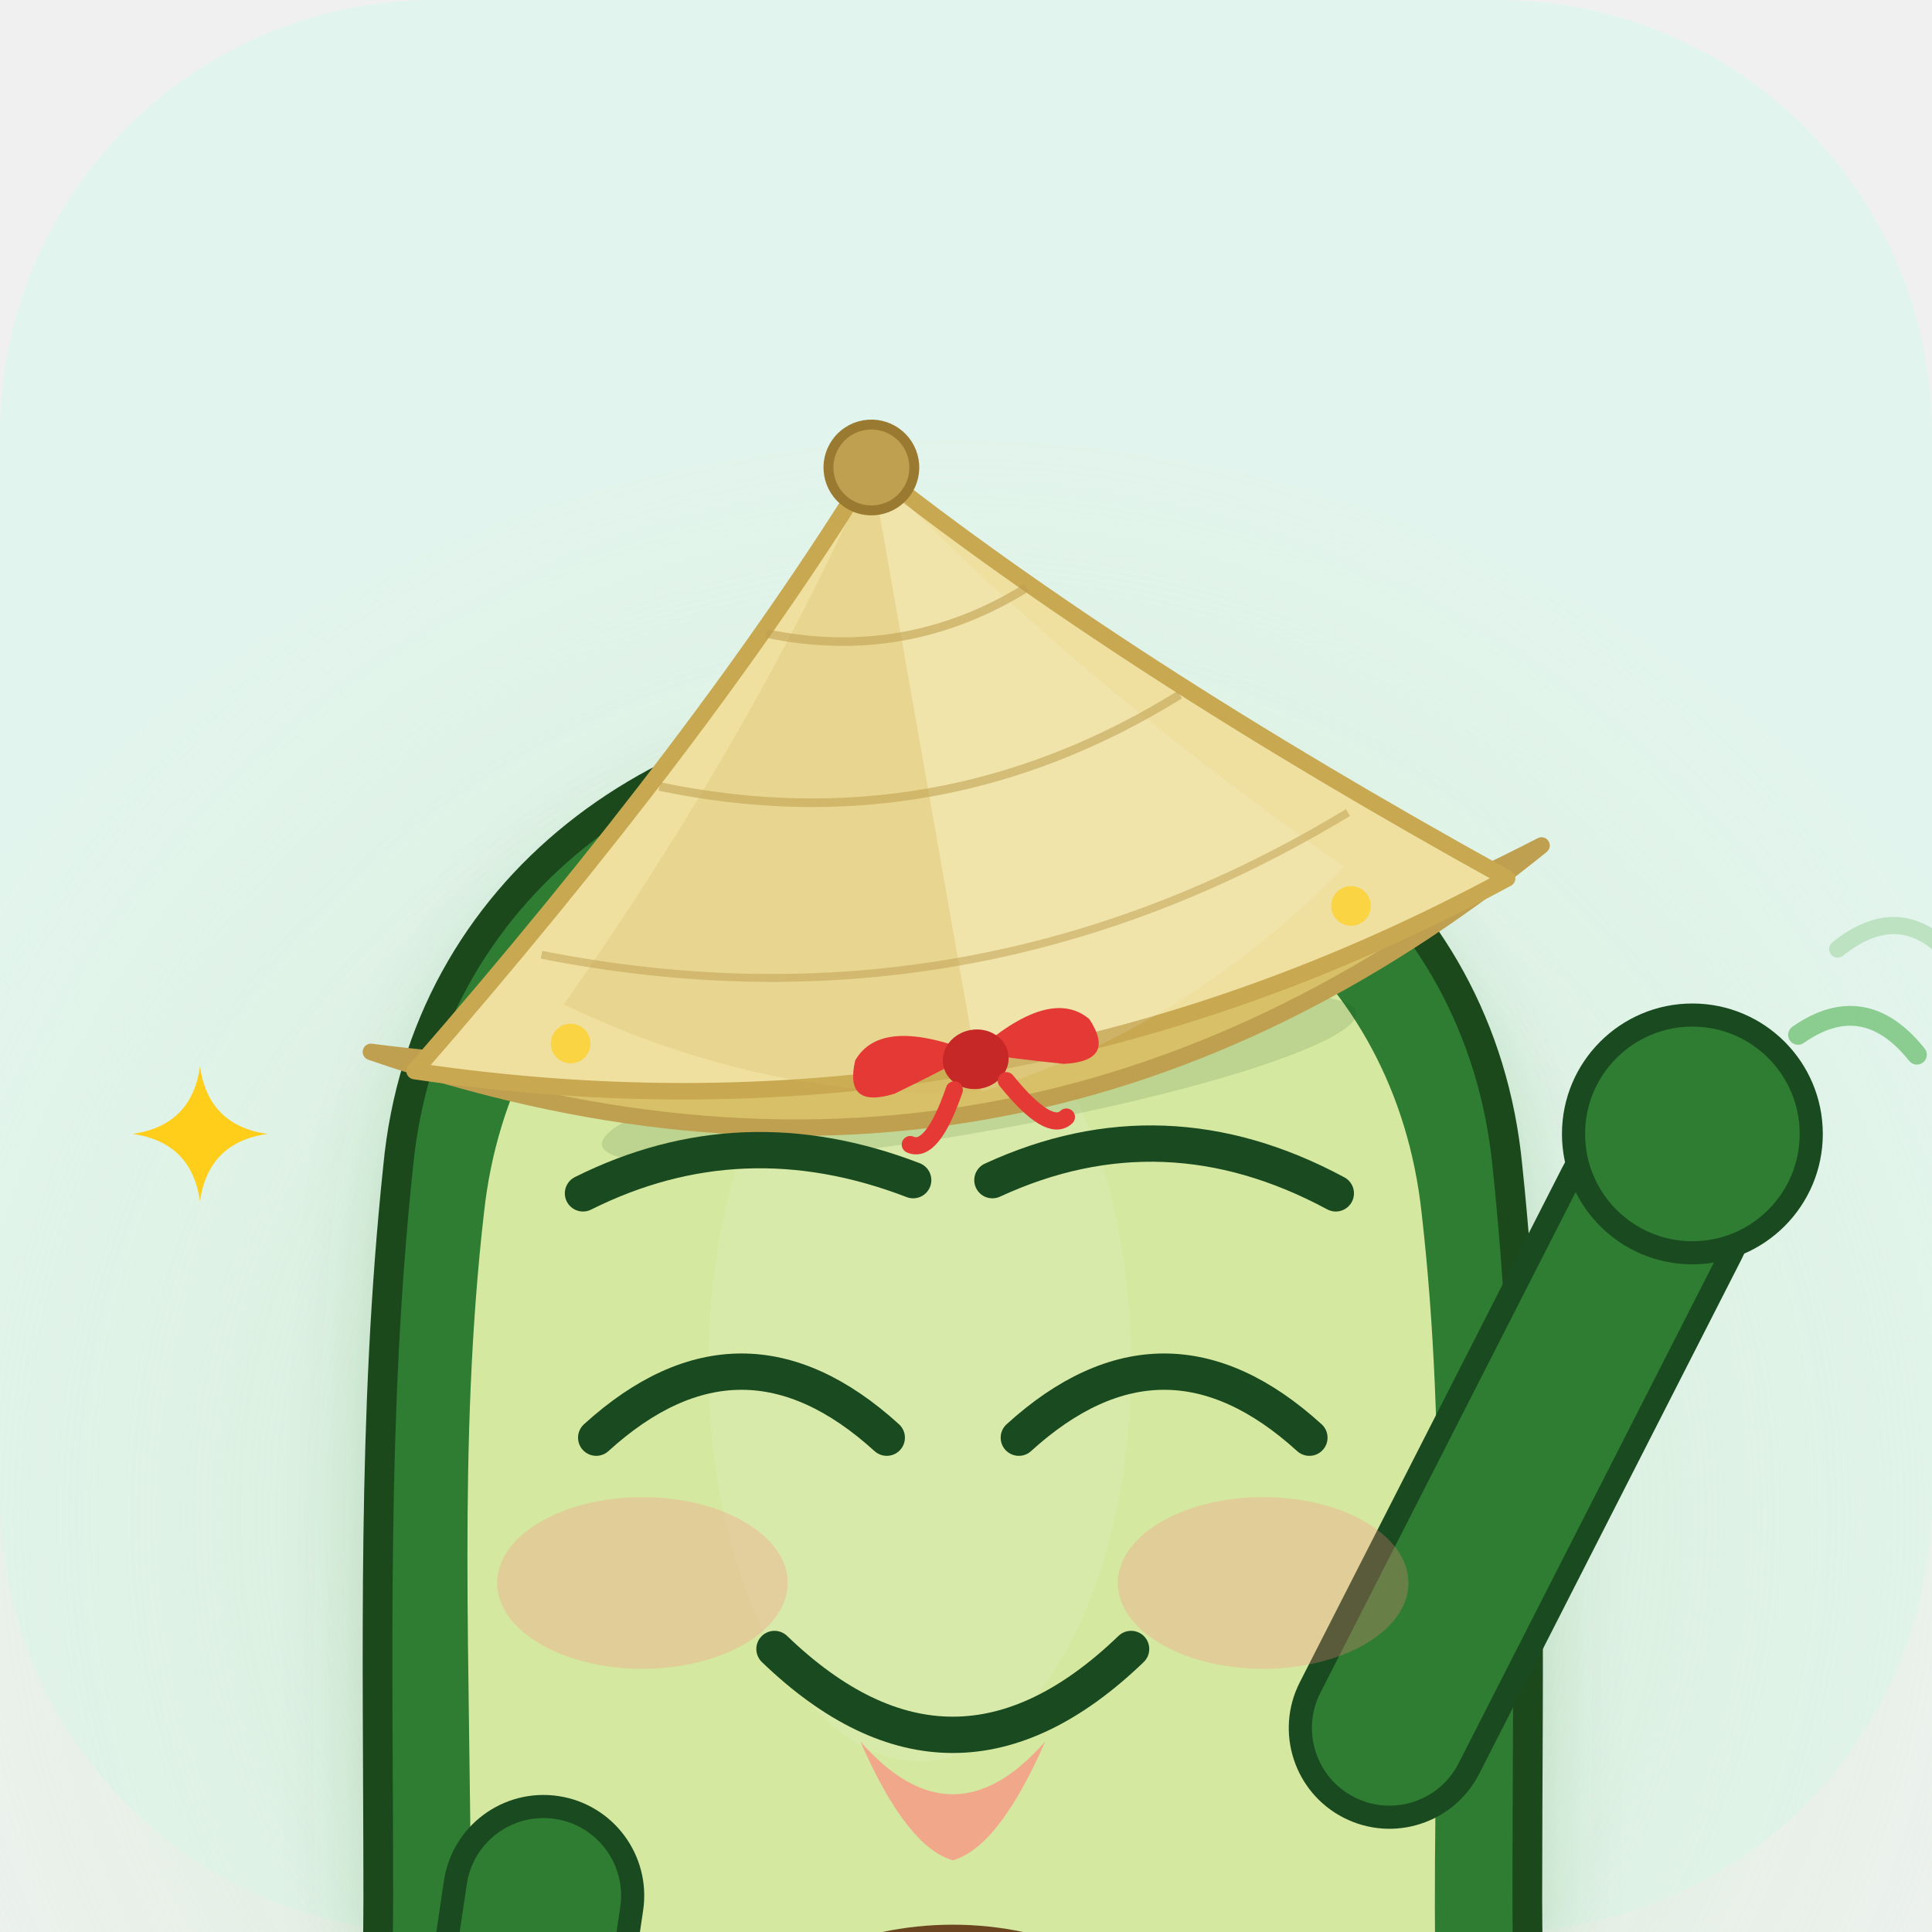
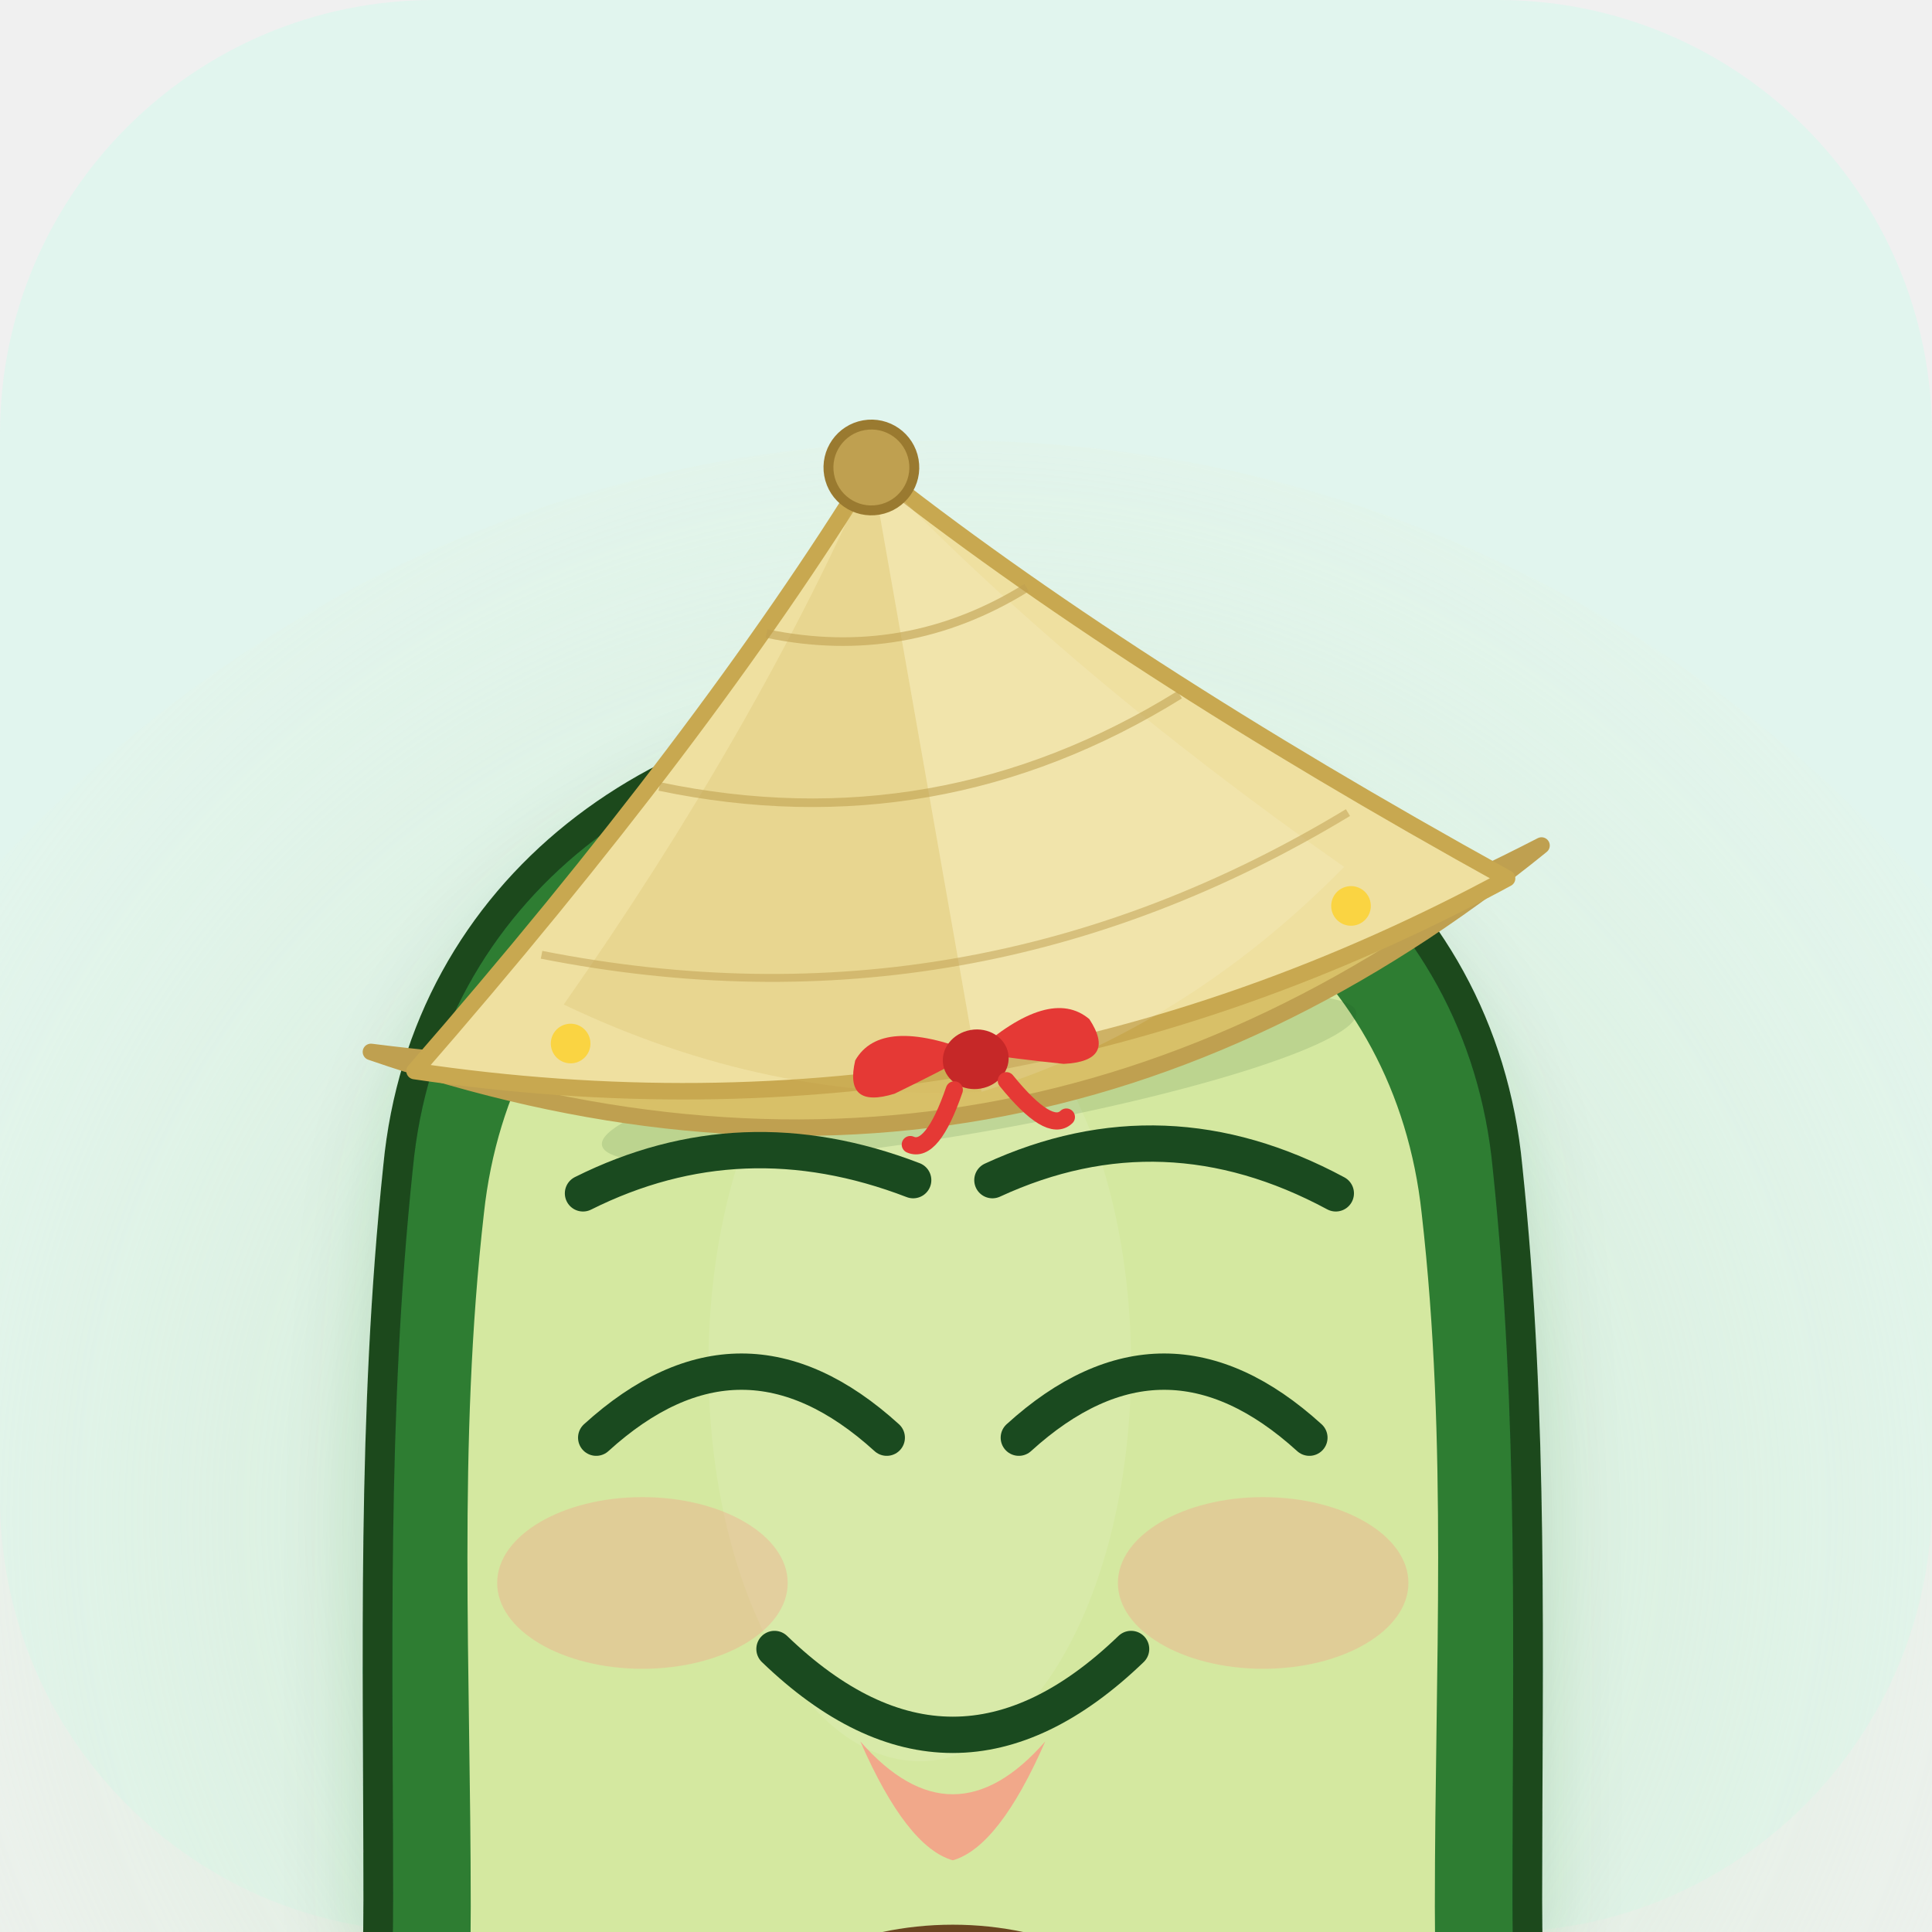
<svg xmlns="http://www.w3.org/2000/svg" width="1024" height="1024" viewBox="0 0 1024 1024">
  <defs>
    <radialGradient id="auraBg" cx="50%" cy="42%" r="50%">
      <stop offset="0%" stop-color="#C8E6C9" />
      <stop offset="100%" stop-color="#E8F5E9" stop-opacity="0.2" />
    </radialGradient>
    <filter id="sfx" x="-30%" y="-30%" width="160%" height="160%">
      <feDropShadow dx="0" dy="6" stdDeviation="6" flood-color="#1B5E20" flood-opacity="0.16" />
    </filter>
  </defs>
  <rect width="1024" height="1024" rx="230" fill="#E1F5EE" />
  <g transform="translate(-230,76) scale(3.5)">
    <ellipse cx="210" cy="470" rx="116" ry="17" fill="rgba(0,0,0,0.08)" />
    <circle cx="210" cy="240" r="195" fill="url(#auraBg)" />
    <ellipse cx="183" cy="452" rx="28" ry="16" fill="#2E7D32" stroke="#1A4A1F" stroke-width="3.5" />
    <ellipse cx="237" cy="452" rx="28" ry="16" fill="#2E7D32" stroke="#1A4A1F" stroke-width="3.5" />
    <rect x="168" y="404" width="28" height="50" rx="14" fill="#2E7D32" stroke="#1A4A1F" stroke-width="3.5" />
    <rect x="224" y="404" width="28" height="50" rx="14" fill="#2E7D32" stroke="#1A4A1F" stroke-width="3.5" />
    <path d="M 210,86 C 254,86 290,113 294,155 C 298,193 297,229 297,266 C 297,312 307,358 298,396 C 290,422 267,438 210,440 C 153,438 130,422 122,396 C 113,358 123,312 123,266 C 123,229 122,193 126,155 C 130,113 166,86 210,86 Z" fill="#2E7D32" stroke="#1A4A1F" stroke-width="4.5" filter="url(#sfx)" />
    <ellipse cx="193" cy="124" rx="34" ry="26" fill="white" opacity="0.16" transform="rotate(-18,193,124)" />
    <path d="M 210,102 C 247,102 277,125 281,162 C 285,197 283,231 283,267 C 283,308 291,350 285,381 C 279,404 260,419 210,420 C 160,419 141,404 135,381 C 129,350 137,308 137,267 C 137,231 135,197 139,162 C 143,125 173,102 210,102 Z" fill="#D4E8A0" />
    <ellipse cx="205" cy="185" rx="32" ry="60" fill="white" opacity="0.09" />
    <ellipse cx="210" cy="325" rx="52" ry="54" fill="#8B5E3C" stroke="#6B4520" stroke-width="2.5" />
    <ellipse cx="199" cy="307" rx="15" ry="19" fill="#A8753E" opacity="0.6" />
    <ellipse cx="194" cy="299" rx="6" ry="8" fill="#C8955A" opacity="0.48" />
-     <rect x="150" y="238.5" width="109.179" height="27" rx="13.5" fill="#2E7D32" stroke="#1A4A1F" stroke-width="3.5" transform="rotate(98.42697,150,252)" />
-     <circle cx="134" cy="360" r="18" fill="#2E7D32" stroke="#1A4A1F" stroke-width="3.5" />
-     <rect x="270" y="238.5" width="114.49" height="27" rx="13.5" fill="#2E7D32" stroke="#1A4A1F" stroke-width="3.5" transform="rotate(-62.98733,270,252)" />
-     <circle cx="322" cy="150" r="18" fill="#2E7D32" stroke="#1A4A1F" stroke-width="3.5" />
    <g transform="translate(0,30) rotate(-10,210,89)">
      <ellipse cx="210" cy="112" rx="58" ry="8" fill="#1A4A1F" opacity="0.13" />
      <path d="M 120,92 Q 210,142 300,92 Q 210,120 120,92 Z" fill="#D8C068" stroke="#BFA050" stroke-width="2.5" stroke-linejoin="round" />
      <path d="M 210,18 Q 178,54 126,96 Q 210,124 294,96 Q 242,54 210,18 Z" fill="#EFE0A0" stroke="#C8A850" stroke-width="2.5" stroke-linejoin="round" />
      <path d="M 210,18 Q 186,54 150,90 Q 178,110 210,114 L 210,18 Z" fill="#D4B860" opacity="0.26" />
      <path d="M 210,18 Q 234,54 270,90 Q 242,110 210,114 L 210,18 Z" fill="white" opacity="0.12" />
      <path d="M 190,40 Q 210,48 230,40" fill="none" stroke="#BFA050" stroke-width="1.3" opacity="0.6" />
      <path d="M 170,60 Q 210,76 250,60" fill="none" stroke="#BFA050" stroke-width="1.3" opacity="0.58" />
      <path d="M 148,82 Q 210,106 272,82" fill="none" stroke="#BFA050" stroke-width="1.2" opacity="0.52" />
      <circle cx="210" cy="18" r="6.5" fill="#BFA050" stroke="#9A7A30" stroke-width="1.5" />
      <path d="M 210,108 Q 197,100 192,106 Q 189,113 197,112 Q 204,110 210,108 Z" fill="#E53935" />
      <path d="M 210,108 Q 223,100 228,106 Q 231,113 223,112 Q 216,110 210,108 Z" fill="#E53935" />
      <ellipse cx="210" cy="109" rx="5" ry="4.5" fill="#C62828" />
      <path d="M 206,113 Q 201,122 198,120" fill="none" stroke="#E53935" stroke-width="2.6" stroke-linecap="round" />
      <path d="M 214,113 Q 219,122 222,120" fill="none" stroke="#E53935" stroke-width="2.6" stroke-linecap="round" />
      <circle cx="150" cy="96" r="3" fill="#FFCE1A" opacity="0.7" />
      <circle cx="270" cy="96" r="3" fill="#FFCE1A" opacity="0.7" />
    </g>
    <ellipse cx="163" cy="218" rx="22" ry="13" fill="#FF8A80" opacity="0.28" />
    <ellipse cx="257" cy="218" rx="22" ry="13" fill="#FF8A80" opacity="0.28" />
    <path d="M 156,196 Q 178,176 200,196" fill="none" stroke="#1A4A1F" stroke-width="5.5" stroke-linecap="round" />
    <path d="M 220,196 Q 242,176 264,196" fill="none" stroke="#1A4A1F" stroke-width="5.5" stroke-linecap="round" />
    <path d="M154,159 Q178,147 204,157" fill="none" stroke="#1A4A1F" stroke-width="5.5" stroke-linecap="round" />
    <path d="M216,157 Q242,145 268,159" fill="none" stroke="#1A4A1F" stroke-width="5.5" stroke-linecap="round" />
    <path d="M 183,228 Q 210,254 237,228" fill="none" stroke="#1A4A1F" stroke-width="5.5" stroke-linecap="round" />
    <path d="M 196,242 Q 210,258 224,242 Q 217,258 210,260 Q 203,258 196,242 Z" fill="#FF8A80" opacity="0.68" />
-     <path d="M 338,135 Q 348,128 356,138" fill="none" stroke="#66BB6A" stroke-width="3" stroke-linecap="round" opacity="0.7" />
-     <path d="M 344,122 Q 354,114 362,124" fill="none" stroke="#A5D6A7" stroke-width="2.6" stroke-linecap="round" opacity="0.6" />
-     <path transform="translate(96,150) scale(0.85)" d="M0,-12 Q1.5,-1.5 12,0 Q1.5,1.5 0,12 Q-1.5,1.5 -12,0 Q-1.5,-1.5 0,-12 Z" fill="#FFCE1A" />
  </g>
</svg>
